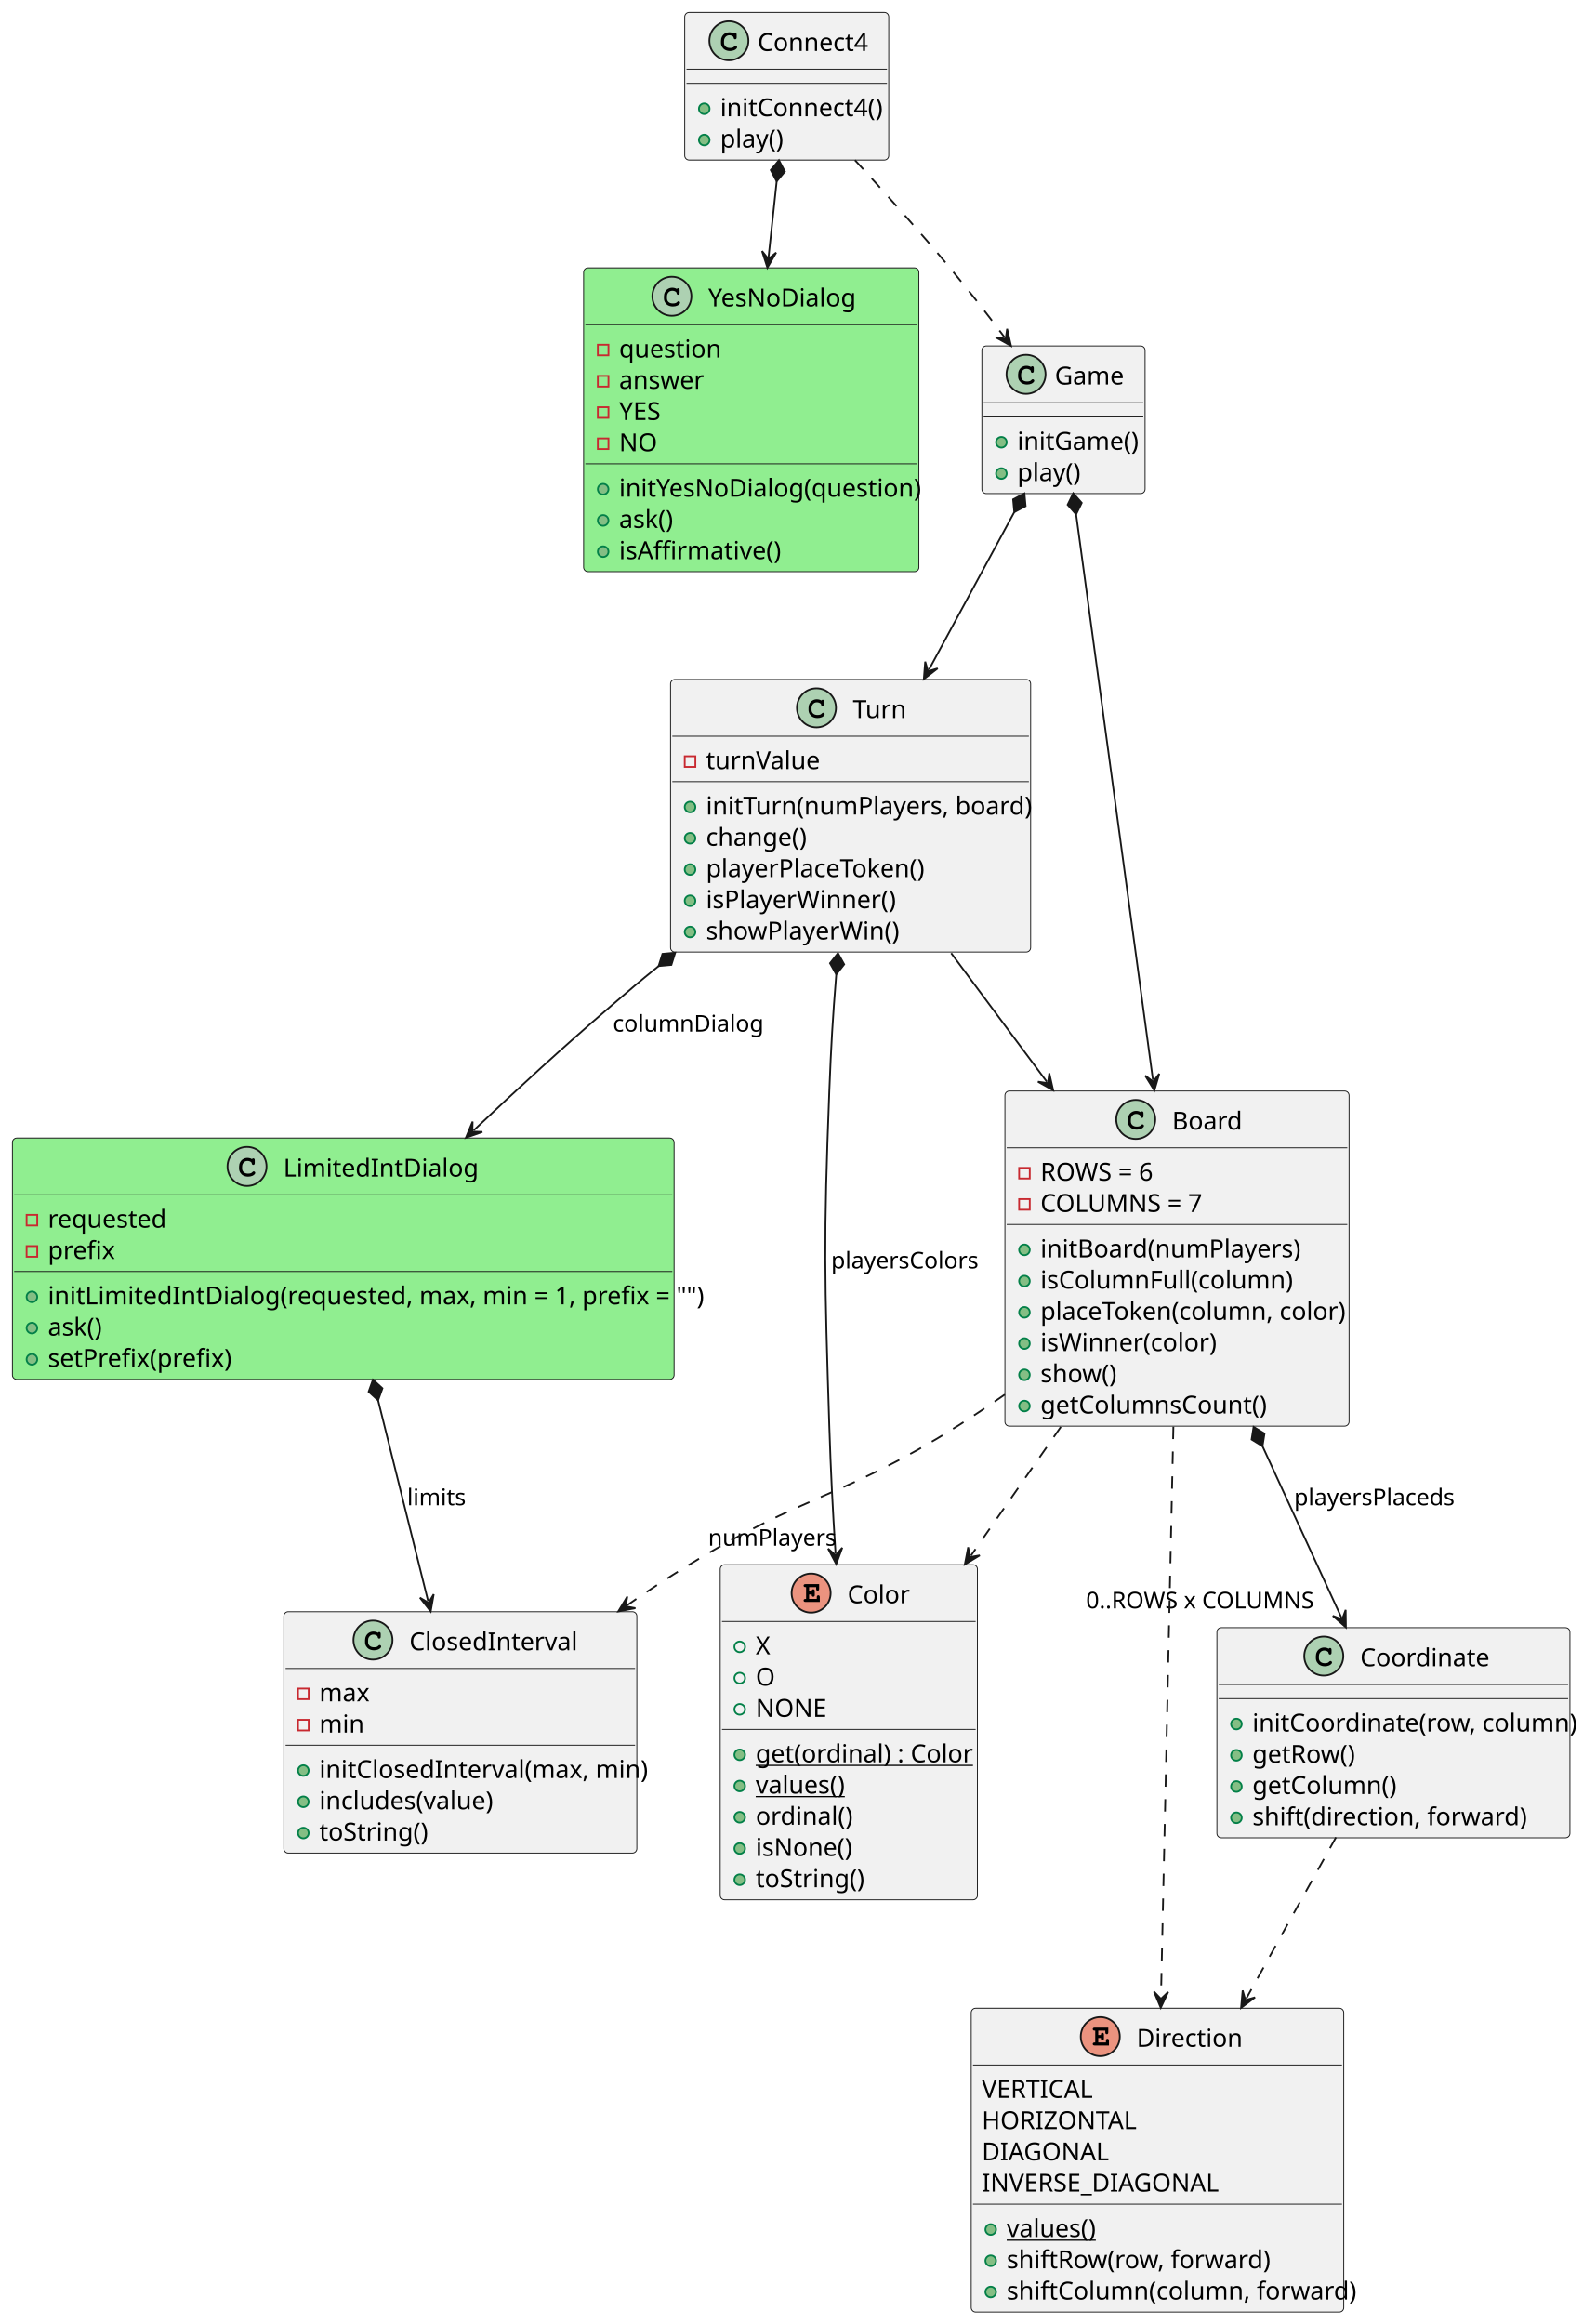
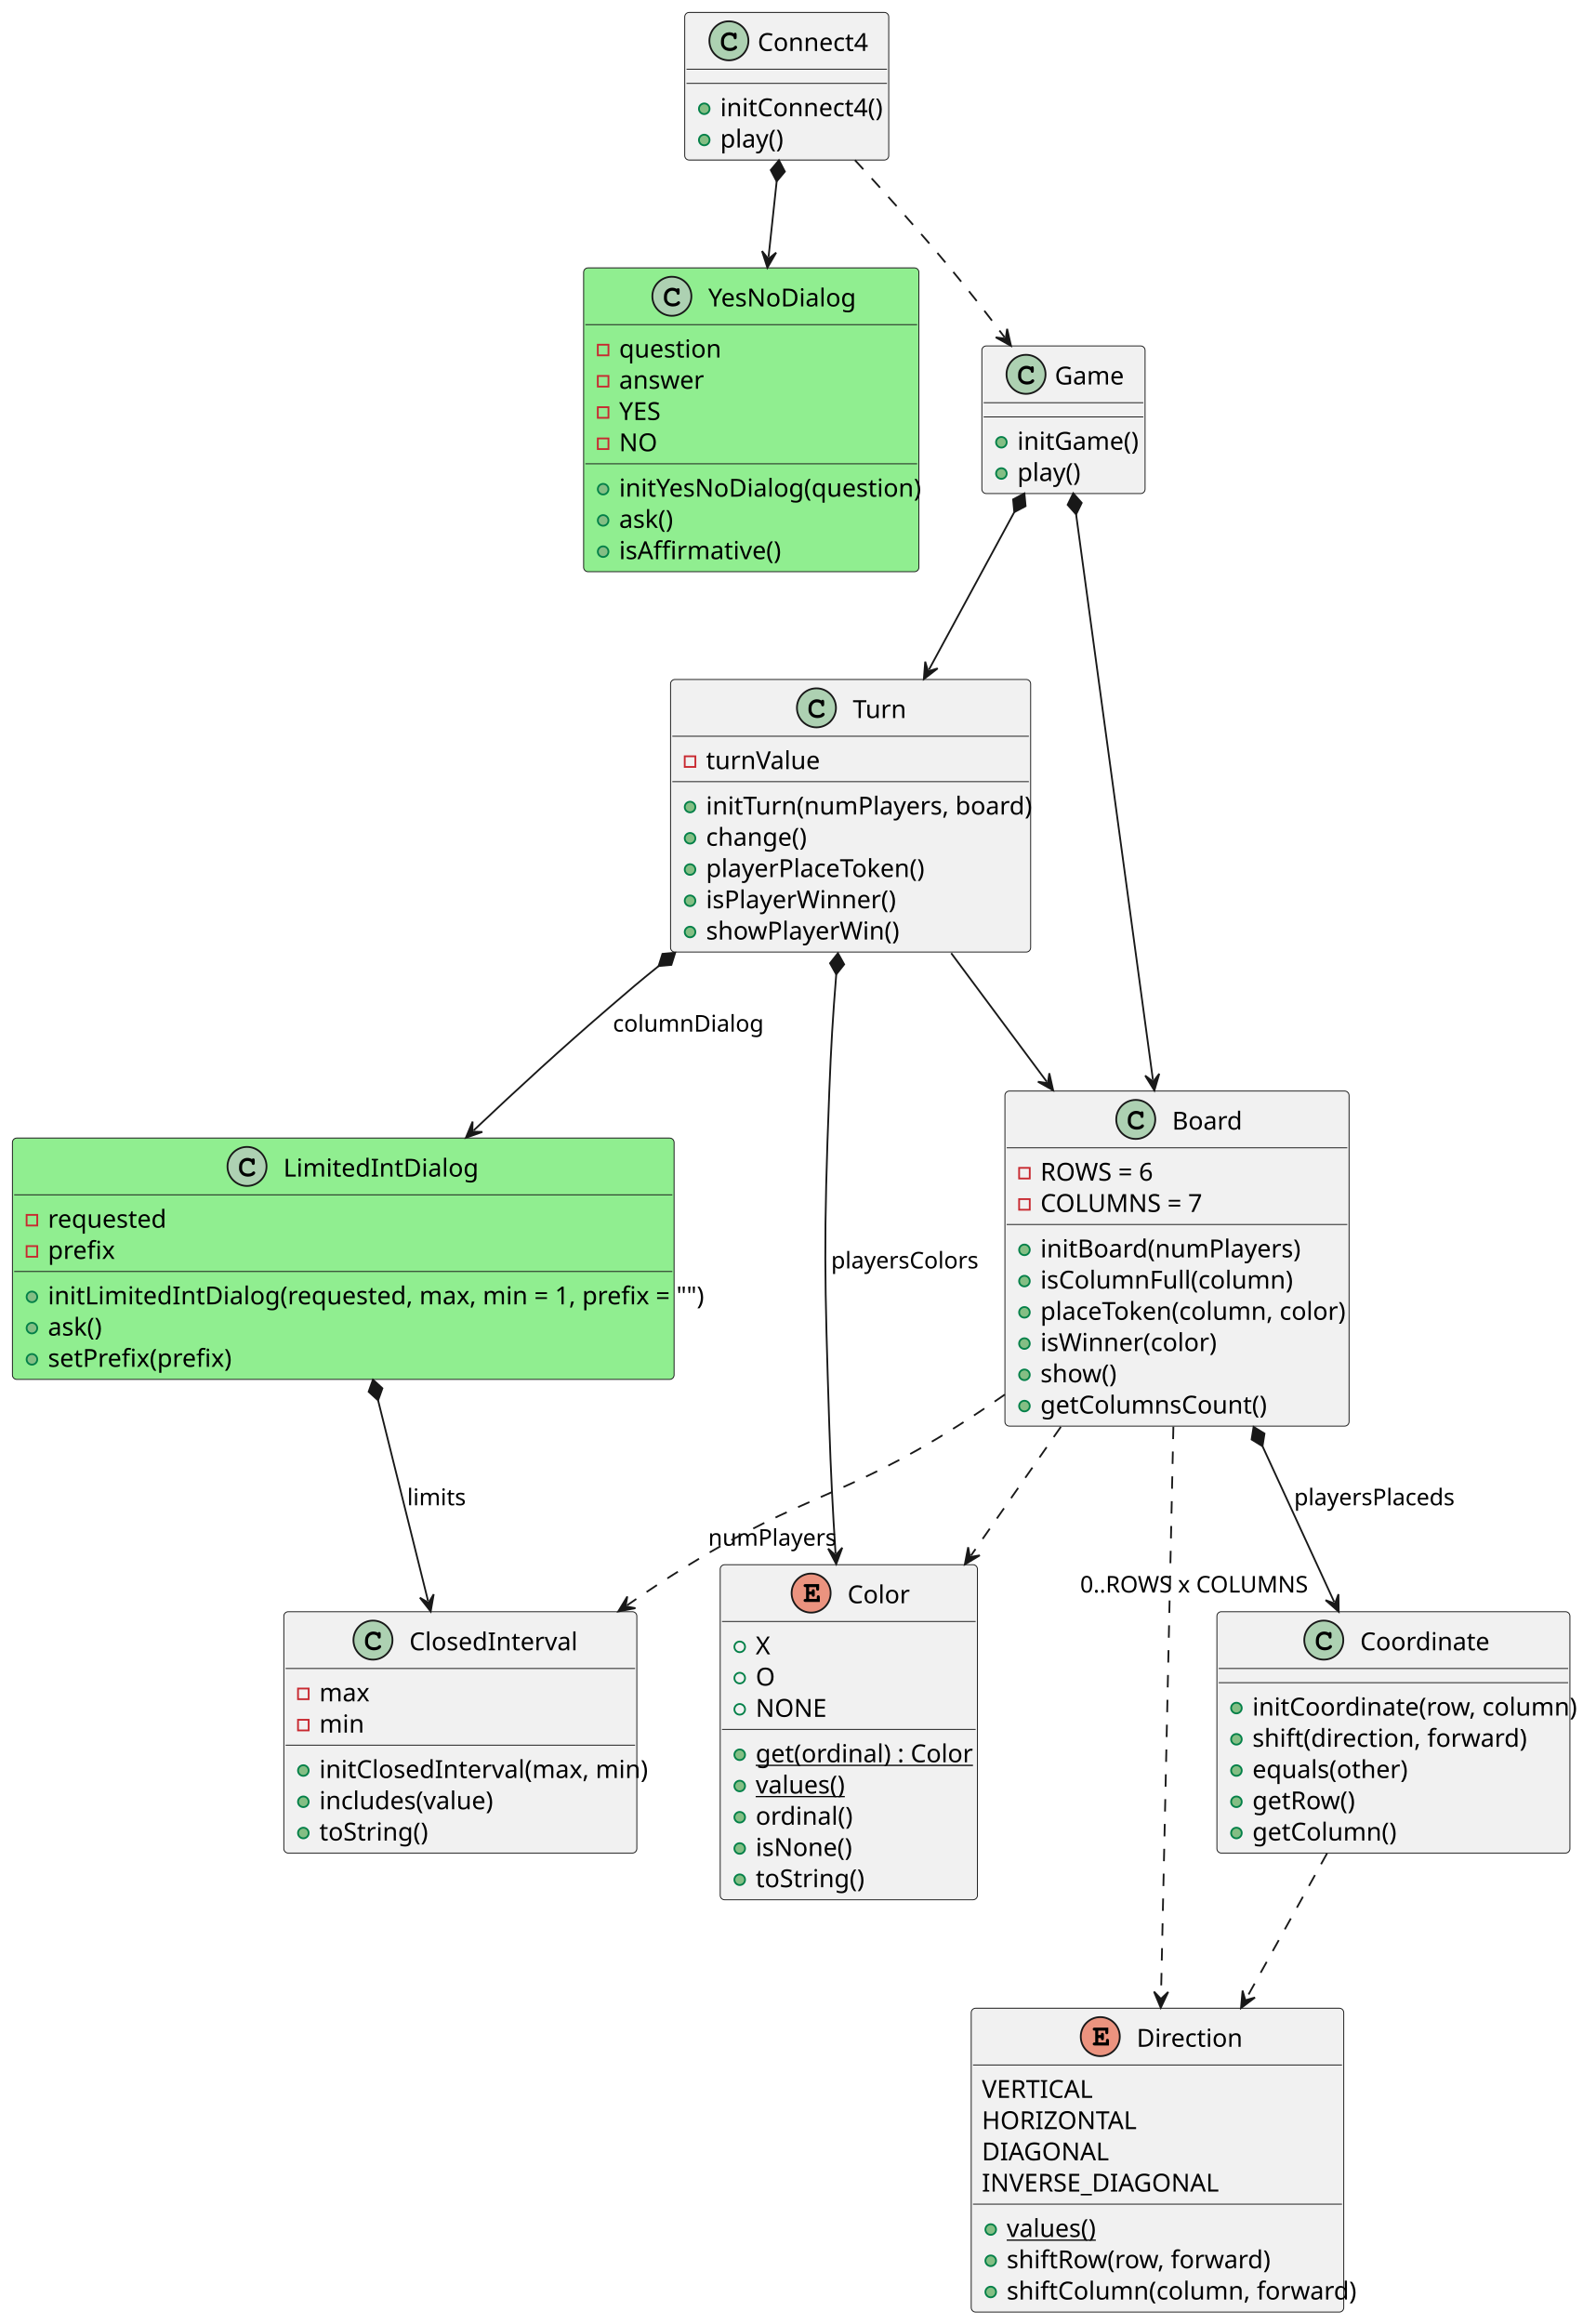
<svg xmlns="http://www.w3.org/2000/svg" contentStyleType="text/css" height="1310px" preserveAspectRatio="none" style="width:892px;height:1310px;background:#FFFFFF;" version="1.1" viewBox="0 0 892 1310" width="892px" zoomAndPan="magnify">
  <defs />
  <g>
    <g id="elem_Connect4">
      <rect codeLine="2" fill="#F1F1F1" height="83.219" id="Connect4" rx="2.5" ry="2.5" style="stroke:#181818;stroke-width:0.5;" width="115" x="386" y="7" />
      <ellipse cx="410.9" cy="23" fill="#ADD1B2" rx="11" ry="11" style="stroke:#181818;stroke-width:1.0;" />
      <path d="M413.666,18.875 Q413.822,18.656 414.009,18.547 Q414.197,18.438 414.416,18.438 Q414.791,18.438 415.025,18.703 Q415.259,18.953 415.259,19.562 L415.259,21.016 Q415.259,21.625 415.025,21.891 Q414.791,22.156 414.416,22.156 Q414.072,22.156 413.869,21.953 Q413.666,21.766 413.556,21.25 Q413.509,20.891 413.322,20.703 Q412.994,20.328 412.384,20.109 Q411.775,19.891 411.15,19.891 Q410.384,19.891 409.744,20.219 Q409.119,20.547 408.619,21.297 Q408.134,22.047 408.134,23.078 L408.134,24.172 Q408.134,25.406 409.025,26.234 Q409.916,27.047 411.509,27.047 Q412.447,27.047 413.103,26.797 Q413.494,26.641 413.916,26.203 Q414.181,25.938 414.322,25.859 Q414.478,25.781 414.681,25.781 Q415.009,25.781 415.259,26.047 Q415.525,26.297 415.525,26.641 Q415.525,26.984 415.181,27.391 Q414.681,27.969 413.884,28.297 Q412.806,28.75 411.509,28.75 Q409.994,28.75 408.791,28.125 Q407.806,27.625 407.119,26.562 Q406.431,25.484 406.431,24.203 L406.431,23.047 Q406.431,21.719 407.041,20.578 Q407.666,19.422 408.759,18.812 Q409.853,18.188 411.087,18.188 Q411.822,18.188 412.462,18.359 Q413.119,18.516 413.666,18.875 Z " fill="#000000" />
      <text fill="#000000" font-family="sans-serif" font-size="14" lengthAdjust="spacing" textLength="61" x="427.1" y="28.729">Connect4</text>
      <line style="stroke:#181818;stroke-width:0.5;" x1="387" x2="500" y1="39" y2="39" />
      <line style="stroke:#181818;stroke-width:0.5;" x1="387" x2="500" y1="47" y2="47" />
      <ellipse cx="397" cy="61.305" fill="#84BE84" rx="3" ry="3" style="stroke:#038048;stroke-width:1.0;" />
      <text fill="#000000" font-family="sans-serif" font-size="14" lengthAdjust="spacing" textLength="89" x="406" y="65.533">initConnect4()</text>
      <ellipse cx="397" cy="78.914" fill="#84BE84" rx="3" ry="3" style="stroke:#038048;stroke-width:1.0;" />
      <text fill="#000000" font-family="sans-serif" font-size="14" lengthAdjust="spacing" textLength="36" x="406" y="83.143">play()</text>
    </g>
    <g id="elem_YesNoDialog">
-       <rect codeLine="78" fill="#90EE90" height="171.266" id="YesNoDialog" rx="2.5" ry="2.5" style="stroke:#181818;stroke-width:0.5;" width="189" x="329" y="151" />
+       <rect codeLine="79" fill="#90EE90" height="171.266" id="YesNoDialog" rx="2.5" ry="2.5" style="stroke:#181818;stroke-width:0.5;" width="189" x="329" y="151" />
      <ellipse cx="378.75" cy="167" fill="#ADD1B2" rx="11" ry="11" style="stroke:#181818;stroke-width:1.0;" />
      <path d="M381.516,162.875 Q381.672,162.656 381.859,162.547 Q382.047,162.438 382.266,162.438 Q382.641,162.438 382.875,162.703 Q383.109,162.953 383.109,163.562 L383.109,165.016 Q383.109,165.625 382.875,165.891 Q382.641,166.156 382.266,166.156 Q381.922,166.156 381.719,165.953 Q381.516,165.766 381.406,165.25 Q381.359,164.891 381.172,164.703 Q380.844,164.328 380.234,164.109 Q379.625,163.891 379,163.891 Q378.234,163.891 377.594,164.219 Q376.969,164.547 376.469,165.297 Q375.984,166.047 375.984,167.078 L375.984,168.172 Q375.984,169.406 376.875,170.234 Q377.766,171.047 379.359,171.047 Q380.297,171.047 380.953,170.797 Q381.344,170.641 381.766,170.203 Q382.031,169.938 382.172,169.859 Q382.328,169.781 382.531,169.781 Q382.859,169.781 383.109,170.047 Q383.375,170.297 383.375,170.641 Q383.375,170.984 383.031,171.391 Q382.531,171.969 381.734,172.297 Q380.656,172.75 379.359,172.75 Q377.844,172.75 376.641,172.125 Q375.656,171.625 374.969,170.562 Q374.281,169.484 374.281,168.203 L374.281,167.047 Q374.281,165.719 374.891,164.578 Q375.516,163.422 376.609,162.812 Q377.703,162.188 378.938,162.188 Q379.672,162.188 380.312,162.359 Q380.969,162.516 381.516,162.875 Z " fill="#000000" />
      <text fill="#000000" font-family="sans-serif" font-size="14" lengthAdjust="spacing" textLength="81" x="399.25" y="172.728">YesNoDialog</text>
      <line style="stroke:#181818;stroke-width:0.5;" x1="330" x2="517" y1="183" y2="183" />
      <rect fill="none" height="6" style="stroke:#C82930;stroke-width:1.0;" width="6" x="337" y="194.305" />
      <text fill="#000000" font-family="sans-serif" font-size="14" lengthAdjust="spacing" textLength="54" x="349" y="201.533">question</text>
      <rect fill="none" height="6" style="stroke:#C82930;stroke-width:1.0;" width="6" x="337" y="211.914" />
      <text fill="#000000" font-family="sans-serif" font-size="14" lengthAdjust="spacing" textLength="45" x="349" y="219.143">answer</text>
      <rect fill="none" height="6" style="stroke:#C82930;stroke-width:1.0;" width="6" x="337" y="229.523" />
      <text fill="#000000" font-family="sans-serif" font-size="14" lengthAdjust="spacing" textLength="27" x="349" y="236.752">YES</text>
      <rect fill="none" height="6" style="stroke:#C82930;stroke-width:1.0;" width="6" x="337" y="247.133" />
      <text fill="#000000" font-family="sans-serif" font-size="14" lengthAdjust="spacing" textLength="20" x="349" y="254.361">NO</text>
      <line style="stroke:#181818;stroke-width:0.5;" x1="330" x2="517" y1="261.438" y2="261.438" />
      <ellipse cx="340" cy="275.742" fill="#84BE84" rx="3" ry="3" style="stroke:#038048;stroke-width:1.0;" />
      <text fill="#000000" font-family="sans-serif" font-size="14" lengthAdjust="spacing" textLength="163" x="349" y="279.971">initYesNoDialog(question)</text>
      <ellipse cx="340" cy="293.352" fill="#84BE84" rx="3" ry="3" style="stroke:#038048;stroke-width:1.0;" />
      <text fill="#000000" font-family="sans-serif" font-size="14" lengthAdjust="spacing" textLength="32" x="349" y="297.58">ask()</text>
      <ellipse cx="340" cy="310.961" fill="#84BE84" rx="3" ry="3" style="stroke:#038048;stroke-width:1.0;" />
      <text fill="#000000" font-family="sans-serif" font-size="14" lengthAdjust="spacing" textLength="86" x="349" y="315.19">isAffirmative()</text>
    </g>
    <g id="elem_Game">
      <rect codeLine="10" fill="#F1F1F1" height="83.219" id="Game" rx="2.5" ry="2.5" style="stroke:#181818;stroke-width:0.5;" width="92" x="553.5" y="195" />
      <ellipse cx="578.4" cy="211" fill="#ADD1B2" rx="11" ry="11" style="stroke:#181818;stroke-width:1.0;" />
      <path d="M581.166,206.875 Q581.322,206.656 581.509,206.547 Q581.697,206.438 581.916,206.438 Q582.291,206.438 582.525,206.703 Q582.759,206.953 582.759,207.562 L582.759,209.016 Q582.759,209.625 582.525,209.891 Q582.291,210.156 581.916,210.156 Q581.572,210.156 581.369,209.953 Q581.166,209.766 581.056,209.25 Q581.009,208.891 580.822,208.703 Q580.494,208.328 579.884,208.109 Q579.275,207.891 578.65,207.891 Q577.884,207.891 577.244,208.219 Q576.619,208.547 576.119,209.297 Q575.634,210.047 575.634,211.078 L575.634,212.172 Q575.634,213.406 576.525,214.234 Q577.416,215.047 579.009,215.047 Q579.947,215.047 580.603,214.797 Q580.994,214.641 581.416,214.203 Q581.681,213.938 581.822,213.859 Q581.978,213.781 582.181,213.781 Q582.509,213.781 582.759,214.047 Q583.025,214.297 583.025,214.641 Q583.025,214.984 582.681,215.391 Q582.181,215.969 581.384,216.297 Q580.306,216.75 579.009,216.75 Q577.494,216.75 576.291,216.125 Q575.306,215.625 574.619,214.562 Q573.931,213.484 573.931,212.203 L573.931,211.047 Q573.931,209.719 574.541,208.578 Q575.166,207.422 576.259,206.812 Q577.353,206.188 578.587,206.188 Q579.322,206.188 579.962,206.359 Q580.619,206.516 581.166,206.875 Z " fill="#000000" />
      <text fill="#000000" font-family="sans-serif" font-size="14" lengthAdjust="spacing" textLength="38" x="594.6" y="216.728">Game</text>
      <line style="stroke:#181818;stroke-width:0.5;" x1="554.5" x2="644.5" y1="227" y2="227" />
      <line style="stroke:#181818;stroke-width:0.5;" x1="554.5" x2="644.5" y1="235" y2="235" />
      <ellipse cx="564.5" cy="249.305" fill="#84BE84" rx="3" ry="3" style="stroke:#038048;stroke-width:1.0;" />
      <text fill="#000000" font-family="sans-serif" font-size="14" lengthAdjust="spacing" textLength="66" x="573.5" y="253.533">initGame()</text>
      <ellipse cx="564.5" cy="266.914" fill="#84BE84" rx="3" ry="3" style="stroke:#038048;stroke-width:1.0;" />
      <text fill="#000000" font-family="sans-serif" font-size="14" lengthAdjust="spacing" textLength="36" x="573.5" y="271.143">play()</text>
    </g>
    <g id="elem_Turn">
      <rect codeLine="18" fill="#F1F1F1" height="153.656" id="Turn" rx="2.5" ry="2.5" style="stroke:#181818;stroke-width:0.5;" width="203" x="378" y="383" />
      <ellipse cx="460.25" cy="399" fill="#ADD1B2" rx="11" ry="11" style="stroke:#181818;stroke-width:1.0;" />
      <path d="M463.016,394.875 Q463.172,394.656 463.359,394.547 Q463.547,394.438 463.766,394.438 Q464.141,394.438 464.375,394.703 Q464.609,394.953 464.609,395.562 L464.609,397.016 Q464.609,397.625 464.375,397.891 Q464.141,398.156 463.766,398.156 Q463.422,398.156 463.219,397.953 Q463.016,397.766 462.906,397.25 Q462.859,396.891 462.672,396.703 Q462.344,396.328 461.734,396.109 Q461.125,395.891 460.5,395.891 Q459.734,395.891 459.094,396.219 Q458.469,396.547 457.969,397.297 Q457.484,398.047 457.484,399.078 L457.484,400.172 Q457.484,401.406 458.375,402.234 Q459.266,403.047 460.859,403.047 Q461.797,403.047 462.453,402.797 Q462.844,402.641 463.266,402.203 Q463.531,401.938 463.672,401.859 Q463.828,401.781 464.031,401.781 Q464.359,401.781 464.609,402.047 Q464.875,402.297 464.875,402.641 Q464.875,402.984 464.531,403.391 Q464.031,403.969 463.234,404.297 Q462.156,404.75 460.859,404.75 Q459.344,404.75 458.141,404.125 Q457.156,403.625 456.469,402.562 Q455.781,401.484 455.781,400.203 L455.781,399.047 Q455.781,397.719 456.391,396.578 Q457.016,395.422 458.109,394.812 Q459.203,394.188 460.438,394.188 Q461.172,394.188 461.812,394.359 Q462.469,394.516 463.016,394.875 Z " fill="#000000" />
      <text fill="#000000" font-family="sans-serif" font-size="14" lengthAdjust="spacing" textLength="30" x="480.75" y="404.728">Turn</text>
      <line style="stroke:#181818;stroke-width:0.5;" x1="379" x2="580" y1="415" y2="415" />
      <rect fill="none" height="6" style="stroke:#C82930;stroke-width:1.0;" width="6" x="386" y="426.305" />
      <text fill="#000000" font-family="sans-serif" font-size="14" lengthAdjust="spacing" textLength="61" x="398" y="433.533">turnValue</text>
      <line style="stroke:#181818;stroke-width:0.5;" x1="379" x2="580" y1="440.609" y2="440.609" />
      <ellipse cx="389" cy="454.914" fill="#84BE84" rx="3" ry="3" style="stroke:#038048;stroke-width:1.0;" />
      <text fill="#000000" font-family="sans-serif" font-size="14" lengthAdjust="spacing" textLength="177" x="398" y="459.143">initTurn(numPlayers, board)</text>
      <ellipse cx="389" cy="472.523" fill="#84BE84" rx="3" ry="3" style="stroke:#038048;stroke-width:1.0;" />
      <text fill="#000000" font-family="sans-serif" font-size="14" lengthAdjust="spacing" textLength="57" x="398" y="476.752">change()</text>
      <ellipse cx="389" cy="490.133" fill="#84BE84" rx="3" ry="3" style="stroke:#038048;stroke-width:1.0;" />
      <text fill="#000000" font-family="sans-serif" font-size="14" lengthAdjust="spacing" textLength="124" x="398" y="494.361">playerPlaceToken()</text>
      <ellipse cx="389" cy="507.742" fill="#84BE84" rx="3" ry="3" style="stroke:#038048;stroke-width:1.0;" />
      <text fill="#000000" font-family="sans-serif" font-size="14" lengthAdjust="spacing" textLength="105" x="398" y="511.971">isPlayerWinner()</text>
      <ellipse cx="389" cy="525.352" fill="#84BE84" rx="3" ry="3" style="stroke:#038048;stroke-width:1.0;" />
      <text fill="#000000" font-family="sans-serif" font-size="14" lengthAdjust="spacing" textLength="106" x="398" y="529.58">showPlayerWin()</text>
    </g>
    <g id="elem_Board">
      <rect codeLine="31" fill="#F1F1F1" height="188.875" id="Board" rx="2.5" ry="2.5" style="stroke:#181818;stroke-width:0.5;" width="194" x="566.5" y="615" />
      <ellipse cx="640.25" cy="631" fill="#ADD1B2" rx="11" ry="11" style="stroke:#181818;stroke-width:1.0;" />
      <path d="M643.016,626.875 Q643.172,626.656 643.359,626.547 Q643.547,626.438 643.766,626.438 Q644.141,626.438 644.375,626.703 Q644.609,626.953 644.609,627.562 L644.609,629.016 Q644.609,629.625 644.375,629.891 Q644.141,630.156 643.766,630.156 Q643.422,630.156 643.219,629.953 Q643.016,629.766 642.906,629.25 Q642.859,628.891 642.672,628.703 Q642.344,628.328 641.734,628.109 Q641.125,627.891 640.5,627.891 Q639.734,627.891 639.094,628.219 Q638.469,628.547 637.969,629.297 Q637.484,630.047 637.484,631.078 L637.484,632.172 Q637.484,633.406 638.375,634.234 Q639.266,635.047 640.859,635.047 Q641.797,635.047 642.453,634.797 Q642.844,634.641 643.266,634.203 Q643.531,633.938 643.672,633.859 Q643.828,633.781 644.031,633.781 Q644.359,633.781 644.609,634.047 Q644.875,634.297 644.875,634.641 Q644.875,634.984 644.531,635.391 Q644.031,635.969 643.234,636.297 Q642.156,636.75 640.859,636.75 Q639.344,636.75 638.141,636.125 Q637.156,635.625 636.469,634.562 Q635.781,633.484 635.781,632.203 L635.781,631.047 Q635.781,629.719 636.391,628.578 Q637.016,627.422 638.109,626.812 Q639.203,626.188 640.438,626.188 Q641.172,626.188 641.812,626.359 Q642.469,626.516 643.016,626.875 Z " fill="#000000" />
      <text fill="#000000" font-family="sans-serif" font-size="14" lengthAdjust="spacing" textLength="38" x="660.75" y="636.729">Board</text>
      <line style="stroke:#181818;stroke-width:0.5;" x1="567.5" x2="759.5" y1="647" y2="647" />
      <rect fill="none" height="6" style="stroke:#C82930;stroke-width:1.0;" width="6" x="574.5" y="658.305" />
      <text fill="#000000" font-family="sans-serif" font-size="14" lengthAdjust="spacing" textLength="67" x="586.5" y="665.533">ROWS = 6</text>
      <rect fill="none" height="6" style="stroke:#C82930;stroke-width:1.0;" width="6" x="574.5" y="675.914" />
      <text fill="#000000" font-family="sans-serif" font-size="14" lengthAdjust="spacing" textLength="91" x="586.5" y="683.143">COLUMNS = 7</text>
      <line style="stroke:#181818;stroke-width:0.5;" x1="567.5" x2="759.5" y1="690.219" y2="690.219" />
      <ellipse cx="577.5" cy="704.523" fill="#84BE84" rx="3" ry="3" style="stroke:#038048;stroke-width:1.0;" />
      <text fill="#000000" font-family="sans-serif" font-size="14" lengthAdjust="spacing" textLength="140" x="586.5" y="708.752">initBoard(numPlayers)</text>
      <ellipse cx="577.5" cy="722.133" fill="#84BE84" rx="3" ry="3" style="stroke:#038048;stroke-width:1.0;" />
      <text fill="#000000" font-family="sans-serif" font-size="14" lengthAdjust="spacing" textLength="136" x="586.5" y="726.361">isColumnFull(column)</text>
      <ellipse cx="577.5" cy="739.742" fill="#84BE84" rx="3" ry="3" style="stroke:#038048;stroke-width:1.0;" />
      <text fill="#000000" font-family="sans-serif" font-size="14" lengthAdjust="spacing" textLength="168" x="586.5" y="743.971">placeToken(column, color)</text>
      <ellipse cx="577.5" cy="757.352" fill="#84BE84" rx="3" ry="3" style="stroke:#038048;stroke-width:1.0;" />
      <text fill="#000000" font-family="sans-serif" font-size="14" lengthAdjust="spacing" textLength="96" x="586.5" y="761.58">isWinner(color)</text>
      <ellipse cx="577.5" cy="774.961" fill="#84BE84" rx="3" ry="3" style="stroke:#038048;stroke-width:1.0;" />
      <text fill="#000000" font-family="sans-serif" font-size="14" lengthAdjust="spacing" textLength="42" x="586.5" y="779.189">show()</text>
      <ellipse cx="577.5" cy="792.57" fill="#84BE84" rx="3" ry="3" style="stroke:#038048;stroke-width:1.0;" />
      <text fill="#000000" font-family="sans-serif" font-size="14" lengthAdjust="spacing" textLength="123" x="586.5" y="796.799">getColumnsCount()</text>
    </g>
    <g id="elem_Color">
-       <rect codeLine="66" fill="#F1F1F1" height="188.875" id="Color" rx="2.5" ry="2.5" style="stroke:#181818;stroke-width:0.5;" width="145" x="406" y="882" />
+       <rect codeLine="67" fill="#F1F1F1" height="188.875" id="Color" rx="2.5" ry="2.5" style="stroke:#181818;stroke-width:0.5;" width="145" x="406" y="882" />
      <ellipse cx="457.25" cy="898" fill="#EB937F" rx="11" ry="11" style="stroke:#181818;stroke-width:1.0;" />
      <path d="M456.109,898.797 L456.109,901.297 L460.438,901.297 L460.438,900.375 Q460.438,899.766 460.672,899.5 Q460.922,899.234 461.297,899.234 Q461.672,899.234 461.906,899.5 Q462.141,899.766 462.141,900.375 L462.141,903 L454.141,903 Q453.516,903 453.25,902.766 Q453,902.531 453,902.141 Q453,901.766 453.266,901.531 Q453.531,901.297 454.141,901.297 L454.406,901.297 L454.406,894.641 L454.141,894.641 Q453.516,894.641 453.25,894.406 Q453,894.172 453,893.781 Q453,893.406 453.25,893.172 Q453.516,892.938 454.141,892.938 L461.766,892.938 L461.766,895.531 Q461.766,896.141 461.531,896.406 Q461.312,896.656 460.922,896.656 Q460.547,896.656 460.312,896.406 Q460.078,896.141 460.078,895.531 L460.078,894.641 L456.109,894.641 L456.109,897.094 L457.594,897.094 Q457.594,896.438 457.719,896.25 Q457.984,895.844 458.453,895.844 Q458.828,895.844 459.062,896.109 Q459.297,896.359 459.297,896.969 L459.297,898.938 Q459.297,899.484 459.172,899.672 Q458.906,900.062 458.453,900.062 Q457.984,900.062 457.719,899.656 Q457.594,899.469 457.594,898.797 L456.109,898.797 Z " fill="#000000" />
      <text fill="#000000" font-family="sans-serif" font-size="14" lengthAdjust="spacing" textLength="34" x="477.75" y="903.729">Color</text>
      <line style="stroke:#181818;stroke-width:0.5;" x1="407" x2="550" y1="914" y2="914" />
      <ellipse cx="417" cy="928.305" fill="none" rx="3" ry="3" style="stroke:#038048;stroke-width:1.0;" />
      <text fill="#000000" font-family="sans-serif" font-size="14" lengthAdjust="spacing" textLength="8" x="426" y="932.533">X</text>
      <ellipse cx="417" cy="945.914" fill="none" rx="3" ry="3" style="stroke:#038048;stroke-width:1.0;" />
      <text fill="#000000" font-family="sans-serif" font-size="14" lengthAdjust="spacing" textLength="11" x="426" y="950.143">O</text>
      <ellipse cx="417" cy="963.523" fill="none" rx="3" ry="3" style="stroke:#038048;stroke-width:1.0;" />
      <text fill="#000000" font-family="sans-serif" font-size="14" lengthAdjust="spacing" textLength="38" x="426" y="967.752">NONE</text>
      <line style="stroke:#181818;stroke-width:0.5;" x1="407" x2="550" y1="974.828" y2="974.828" />
      <ellipse cx="417" cy="989.133" fill="#84BE84" rx="3" ry="3" style="stroke:#038048;stroke-width:1.0;" />
      <text fill="#000000" font-family="sans-serif" font-size="14" lengthAdjust="spacing" text-decoration="underline" textLength="119" x="426" y="993.361">get(ordinal) : Color</text>
      <ellipse cx="417" cy="1006.742" fill="#84BE84" rx="3" ry="3" style="stroke:#038048;stroke-width:1.0;" />
      <text fill="#000000" font-family="sans-serif" font-size="14" lengthAdjust="spacing" text-decoration="underline" textLength="51" x="426" y="1010.971">values()</text>
      <ellipse cx="417" cy="1024.352" fill="#84BE84" rx="3" ry="3" style="stroke:#038048;stroke-width:1.0;" />
      <text fill="#000000" font-family="sans-serif" font-size="14" lengthAdjust="spacing" textLength="53" x="426" y="1028.58">ordinal()</text>
      <ellipse cx="417" cy="1041.961" fill="#84BE84" rx="3" ry="3" style="stroke:#038048;stroke-width:1.0;" />
      <text fill="#000000" font-family="sans-serif" font-size="14" lengthAdjust="spacing" textLength="53" x="426" y="1046.189">isNone()</text>
      <ellipse cx="417" cy="1059.57" fill="#84BE84" rx="3" ry="3" style="stroke:#038048;stroke-width:1.0;" />
      <text fill="#000000" font-family="sans-serif" font-size="14" lengthAdjust="spacing" textLength="59" x="426" y="1063.799">toString()</text>
    </g>
    <g id="elem_LimitedIntDialog">
-       <rect codeLine="89" fill="#90EE90" height="136.047" id="LimitedIntDialog" rx="2.5" ry="2.5" style="stroke:#181818;stroke-width:0.5;" width="373" x="7" y="641.5" />
+       <rect codeLine="90" fill="#90EE90" height="136.047" id="LimitedIntDialog" rx="2.5" ry="2.5" style="stroke:#181818;stroke-width:0.5;" width="373" x="7" y="641.5" />
      <ellipse cx="139.25" cy="657.5" fill="#ADD1B2" rx="11" ry="11" style="stroke:#181818;stroke-width:1.0;" />
      <path d="M142.016,653.375 Q142.172,653.156 142.359,653.047 Q142.547,652.938 142.766,652.938 Q143.141,652.938 143.375,653.203 Q143.609,653.453 143.609,654.062 L143.609,655.516 Q143.609,656.125 143.375,656.391 Q143.141,656.656 142.766,656.656 Q142.422,656.656 142.219,656.453 Q142.016,656.266 141.906,655.75 Q141.859,655.391 141.672,655.203 Q141.344,654.828 140.734,654.609 Q140.125,654.391 139.5,654.391 Q138.734,654.391 138.094,654.719 Q137.469,655.047 136.969,655.797 Q136.484,656.547 136.484,657.578 L136.484,658.672 Q136.484,659.906 137.375,660.734 Q138.266,661.547 139.859,661.547 Q140.797,661.547 141.453,661.297 Q141.844,661.141 142.266,660.703 Q142.531,660.438 142.672,660.359 Q142.828,660.281 143.031,660.281 Q143.359,660.281 143.609,660.547 Q143.875,660.797 143.875,661.141 Q143.875,661.484 143.531,661.891 Q143.031,662.469 142.234,662.797 Q141.156,663.25 139.859,663.25 Q138.344,663.25 137.141,662.625 Q136.156,662.125 135.469,661.062 Q134.781,659.984 134.781,658.703 L134.781,657.547 Q134.781,656.219 135.391,655.078 Q136.016,653.922 137.109,653.312 Q138.203,652.688 139.438,652.688 Q140.172,652.688 140.812,652.859 Q141.469,653.016 142.016,653.375 Z " fill="#000000" />
      <text fill="#000000" font-family="sans-serif" font-size="14" lengthAdjust="spacing" textLength="100" x="159.75" y="663.229">LimitedIntDialog</text>
      <line style="stroke:#181818;stroke-width:0.5;" x1="8" x2="379" y1="673.5" y2="673.5" />
      <rect fill="none" height="6" style="stroke:#C82930;stroke-width:1.0;" width="6" x="15" y="684.805" />
      <text fill="#000000" font-family="sans-serif" font-size="14" lengthAdjust="spacing" textLength="64" x="27" y="692.033">requested</text>
      <rect fill="none" height="6" style="stroke:#C82930;stroke-width:1.0;" width="6" x="15" y="702.414" />
      <text fill="#000000" font-family="sans-serif" font-size="14" lengthAdjust="spacing" textLength="34" x="27" y="709.643">prefix</text>
      <line style="stroke:#181818;stroke-width:0.5;" x1="8" x2="379" y1="716.719" y2="716.719" />
      <ellipse cx="18" cy="731.023" fill="#84BE84" rx="3" ry="3" style="stroke:#038048;stroke-width:1.0;" />
      <text fill="#000000" font-family="sans-serif" font-size="14" lengthAdjust="spacing" textLength="347" x="27" y="735.252">initLimitedIntDialog(requested, max, min = 1, prefix = "")</text>
      <ellipse cx="18" cy="748.633" fill="#84BE84" rx="3" ry="3" style="stroke:#038048;stroke-width:1.0;" />
      <text fill="#000000" font-family="sans-serif" font-size="14" lengthAdjust="spacing" textLength="32" x="27" y="752.861">ask()</text>
      <ellipse cx="18" cy="766.242" fill="#84BE84" rx="3" ry="3" style="stroke:#038048;stroke-width:1.0;" />
      <text fill="#000000" font-family="sans-serif" font-size="14" lengthAdjust="spacing" textLength="98" x="27" y="770.471">setPrefix(prefix)</text>
    </g>
    <g id="elem_Coordinate">
-       <rect codeLine="47" fill="#F1F1F1" height="118.438" id="Coordinate" rx="2.5" ry="2.5" style="stroke:#181818;stroke-width:0.5;" width="199" x="686" y="917.5" />
-       <ellipse cx="746.25" cy="933.5" fill="#ADD1B2" rx="11" ry="11" style="stroke:#181818;stroke-width:1.0;" />
-       <path d="M749.016,929.375 Q749.172,929.156 749.359,929.047 Q749.547,928.938 749.766,928.938 Q750.141,928.938 750.375,929.203 Q750.609,929.453 750.609,930.062 L750.609,931.516 Q750.609,932.125 750.375,932.391 Q750.141,932.656 749.766,932.656 Q749.422,932.656 749.219,932.453 Q749.016,932.266 748.906,931.75 Q748.859,931.391 748.672,931.203 Q748.344,930.828 747.734,930.609 Q747.125,930.391 746.5,930.391 Q745.734,930.391 745.094,930.719 Q744.469,931.047 743.969,931.797 Q743.484,932.547 743.484,933.578 L743.484,934.672 Q743.484,935.906 744.375,936.734 Q745.266,937.547 746.859,937.547 Q747.797,937.547 748.453,937.297 Q748.844,937.141 749.266,936.703 Q749.531,936.438 749.672,936.359 Q749.828,936.281 750.031,936.281 Q750.359,936.281 750.609,936.547 Q750.875,936.797 750.875,937.141 Q750.875,937.484 750.531,937.891 Q750.031,938.469 749.234,938.797 Q748.156,939.25 746.859,939.25 Q745.344,939.25 744.141,938.625 Q743.156,938.125 742.469,937.062 Q741.781,935.984 741.781,934.703 L741.781,933.547 Q741.781,932.219 742.391,931.078 Q743.016,929.922 744.109,929.312 Q745.203,928.688 746.438,928.688 Q747.172,928.688 747.812,928.859 Q748.469,929.016 749.016,929.375 Z " fill="#000000" />
-       <text fill="#000000" font-family="sans-serif" font-size="14" lengthAdjust="spacing" textLength="70" x="766.75" y="939.229">Coordinate</text>
-       <line style="stroke:#181818;stroke-width:0.5;" x1="687" x2="884" y1="949.5" y2="949.5" />
-       <line style="stroke:#181818;stroke-width:0.5;" x1="687" x2="884" y1="957.5" y2="957.5" />
-       <ellipse cx="697" cy="971.805" fill="#84BE84" rx="3" ry="3" style="stroke:#038048;stroke-width:1.0;" />
-       <text fill="#000000" font-family="sans-serif" font-size="14" lengthAdjust="spacing" textLength="173" x="706" y="976.033">initCoordinate(row, column)</text>
-       <ellipse cx="697" cy="989.414" fill="#84BE84" rx="3" ry="3" style="stroke:#038048;stroke-width:1.0;" />
-       <text fill="#000000" font-family="sans-serif" font-size="14" lengthAdjust="spacing" textLength="57" x="706" y="993.643">getRow()</text>
-       <ellipse cx="697" cy="1007.023" fill="#84BE84" rx="3" ry="3" style="stroke:#038048;stroke-width:1.0;" />
-       <text fill="#000000" font-family="sans-serif" font-size="14" lengthAdjust="spacing" textLength="78" x="706" y="1011.252">getColumn()</text>
-       <ellipse cx="697" cy="1024.633" fill="#84BE84" rx="3" ry="3" style="stroke:#038048;stroke-width:1.0;" />
-       <text fill="#000000" font-family="sans-serif" font-size="14" lengthAdjust="spacing" textLength="145" x="706" y="1028.861">shift(direction, forward)</text>
+       <rect codeLine="47" fill="#F1F1F1" height="136.047" id="Coordinate" rx="2.5" ry="2.5" style="stroke:#181818;stroke-width:0.5;" width="199" x="686" y="908.5" />
+       <ellipse cx="746.25" cy="924.5" fill="#ADD1B2" rx="11" ry="11" style="stroke:#181818;stroke-width:1.0;" />
+       <path d="M749.016,920.375 Q749.172,920.156 749.359,920.047 Q749.547,919.938 749.766,919.938 Q750.141,919.938 750.375,920.203 Q750.609,920.453 750.609,921.062 L750.609,922.516 Q750.609,923.125 750.375,923.391 Q750.141,923.656 749.766,923.656 Q749.422,923.656 749.219,923.453 Q749.016,923.266 748.906,922.75 Q748.859,922.391 748.672,922.203 Q748.344,921.828 747.734,921.609 Q747.125,921.391 746.5,921.391 Q745.734,921.391 745.094,921.719 Q744.469,922.047 743.969,922.797 Q743.484,923.547 743.484,924.578 L743.484,925.672 Q743.484,926.906 744.375,927.734 Q745.266,928.547 746.859,928.547 Q747.797,928.547 748.453,928.297 Q748.844,928.141 749.266,927.703 Q749.531,927.438 749.672,927.359 Q749.828,927.281 750.031,927.281 Q750.359,927.281 750.609,927.547 Q750.875,927.797 750.875,928.141 Q750.875,928.484 750.531,928.891 Q750.031,929.469 749.234,929.797 Q748.156,930.25 746.859,930.25 Q745.344,930.25 744.141,929.625 Q743.156,929.125 742.469,928.062 Q741.781,926.984 741.781,925.703 L741.781,924.547 Q741.781,923.219 742.391,922.078 Q743.016,920.922 744.109,920.312 Q745.203,919.688 746.438,919.688 Q747.172,919.688 747.812,919.859 Q748.469,920.016 749.016,920.375 Z " fill="#000000" />
+       <text fill="#000000" font-family="sans-serif" font-size="14" lengthAdjust="spacing" textLength="70" x="766.75" y="930.229">Coordinate</text>
+       <line style="stroke:#181818;stroke-width:0.5;" x1="687" x2="884" y1="940.5" y2="940.5" />
+       <line style="stroke:#181818;stroke-width:0.5;" x1="687" x2="884" y1="948.5" y2="948.5" />
+       <ellipse cx="697" cy="962.805" fill="#84BE84" rx="3" ry="3" style="stroke:#038048;stroke-width:1.0;" />
+       <text fill="#000000" font-family="sans-serif" font-size="14" lengthAdjust="spacing" textLength="173" x="706" y="967.033">initCoordinate(row, column)</text>
+       <ellipse cx="697" cy="980.414" fill="#84BE84" rx="3" ry="3" style="stroke:#038048;stroke-width:1.0;" />
+       <text fill="#000000" font-family="sans-serif" font-size="14" lengthAdjust="spacing" textLength="145" x="706" y="984.643">shift(direction, forward)</text>
+       <ellipse cx="697" cy="998.023" fill="#84BE84" rx="3" ry="3" style="stroke:#038048;stroke-width:1.0;" />
+       <text fill="#000000" font-family="sans-serif" font-size="14" lengthAdjust="spacing" textLength="85" x="706" y="1002.252">equals(other)</text>
+       <ellipse cx="697" cy="1015.633" fill="#84BE84" rx="3" ry="3" style="stroke:#038048;stroke-width:1.0;" />
+       <text fill="#000000" font-family="sans-serif" font-size="14" lengthAdjust="spacing" textLength="57" x="706" y="1019.861">getRow()</text>
+       <ellipse cx="697" cy="1033.242" fill="#84BE84" rx="3" ry="3" style="stroke:#038048;stroke-width:1.0;" />
+       <text fill="#000000" font-family="sans-serif" font-size="14" lengthAdjust="spacing" textLength="78" x="706" y="1037.471">getColumn()</text>
    </g>
    <g id="elem_ClosedInterval">
-       <rect codeLine="100" fill="#F1F1F1" height="136.047" id="ClosedInterval" rx="2.5" ry="2.5" style="stroke:#181818;stroke-width:0.5;" width="199" x="160" y="908.5" />
+       <rect codeLine="101" fill="#F1F1F1" height="136.047" id="ClosedInterval" rx="2.5" ry="2.5" style="stroke:#181818;stroke-width:0.5;" width="199" x="160" y="908.5" />
      <ellipse cx="210.25" cy="924.5" fill="#ADD1B2" rx="11" ry="11" style="stroke:#181818;stroke-width:1.0;" />
      <path d="M213.016,920.375 Q213.172,920.156 213.359,920.047 Q213.547,919.938 213.766,919.938 Q214.141,919.938 214.375,920.203 Q214.609,920.453 214.609,921.062 L214.609,922.516 Q214.609,923.125 214.375,923.391 Q214.141,923.656 213.766,923.656 Q213.422,923.656 213.219,923.453 Q213.016,923.266 212.906,922.75 Q212.859,922.391 212.672,922.203 Q212.344,921.828 211.734,921.609 Q211.125,921.391 210.5,921.391 Q209.734,921.391 209.094,921.719 Q208.469,922.047 207.969,922.797 Q207.484,923.547 207.484,924.578 L207.484,925.672 Q207.484,926.906 208.375,927.734 Q209.266,928.547 210.859,928.547 Q211.797,928.547 212.453,928.297 Q212.844,928.141 213.266,927.703 Q213.531,927.438 213.672,927.359 Q213.828,927.281 214.031,927.281 Q214.359,927.281 214.609,927.547 Q214.875,927.797 214.875,928.141 Q214.875,928.484 214.531,928.891 Q214.031,929.469 213.234,929.797 Q212.156,930.25 210.859,930.25 Q209.344,930.25 208.141,929.625 Q207.156,929.125 206.469,928.062 Q205.781,926.984 205.781,925.703 L205.781,924.547 Q205.781,923.219 206.391,922.078 Q207.016,920.922 208.109,920.312 Q209.203,919.688 210.438,919.688 Q211.172,919.688 211.812,919.859 Q212.469,920.016 213.016,920.375 Z " fill="#000000" />
      <text fill="#000000" font-family="sans-serif" font-size="14" lengthAdjust="spacing" textLength="90" x="230.75" y="930.229">ClosedInterval</text>
      <line style="stroke:#181818;stroke-width:0.5;" x1="161" x2="358" y1="940.5" y2="940.5" />
      <rect fill="none" height="6" style="stroke:#C82930;stroke-width:1.0;" width="6" x="168" y="951.805" />
      <text fill="#000000" font-family="sans-serif" font-size="14" lengthAdjust="spacing" textLength="25" x="180" y="959.033">max</text>
      <rect fill="none" height="6" style="stroke:#C82930;stroke-width:1.0;" width="6" x="168" y="969.414" />
      <text fill="#000000" font-family="sans-serif" font-size="14" lengthAdjust="spacing" textLength="22" x="180" y="976.643">min</text>
      <line style="stroke:#181818;stroke-width:0.5;" x1="161" x2="358" y1="983.719" y2="983.719" />
      <ellipse cx="171" cy="998.023" fill="#84BE84" rx="3" ry="3" style="stroke:#038048;stroke-width:1.0;" />
      <text fill="#000000" font-family="sans-serif" font-size="14" lengthAdjust="spacing" textLength="173" x="180" y="1002.252">initClosedInterval(max, min)</text>
      <ellipse cx="171" cy="1015.633" fill="#84BE84" rx="3" ry="3" style="stroke:#038048;stroke-width:1.0;" />
      <text fill="#000000" font-family="sans-serif" font-size="14" lengthAdjust="spacing" textLength="96" x="180" y="1019.861">includes(value)</text>
      <ellipse cx="171" cy="1033.242" fill="#84BE84" rx="3" ry="3" style="stroke:#038048;stroke-width:1.0;" />
      <text fill="#000000" font-family="sans-serif" font-size="14" lengthAdjust="spacing" textLength="59" x="180" y="1037.471">toString()</text>
    </g>
    <g id="elem_Direction">
-       <rect codeLine="55" fill="#F1F1F1" height="171.266" id="Direction" rx="2.5" ry="2.5" style="stroke:#181818;stroke-width:0.5;" width="210" x="547.5" y="1132" />
+       <rect codeLine="56" fill="#F1F1F1" height="171.266" id="Direction" rx="2.5" ry="2.5" style="stroke:#181818;stroke-width:0.5;" width="210" x="547.5" y="1132" />
      <ellipse cx="620.25" cy="1148" fill="#EB937F" rx="11" ry="11" style="stroke:#181818;stroke-width:1.0;" />
      <path d="M619.109,1148.797 L619.109,1151.297 L623.438,1151.297 L623.438,1150.375 Q623.438,1149.766 623.672,1149.5 Q623.922,1149.234 624.297,1149.234 Q624.672,1149.234 624.906,1149.5 Q625.141,1149.766 625.141,1150.375 L625.141,1153 L617.141,1153 Q616.516,1153 616.25,1152.766 Q616,1152.531 616,1152.141 Q616,1151.766 616.266,1151.531 Q616.531,1151.297 617.141,1151.297 L617.406,1151.297 L617.406,1144.641 L617.141,1144.641 Q616.516,1144.641 616.25,1144.406 Q616,1144.172 616,1143.781 Q616,1143.406 616.25,1143.172 Q616.516,1142.938 617.141,1142.938 L624.766,1142.938 L624.766,1145.531 Q624.766,1146.141 624.531,1146.406 Q624.312,1146.656 623.922,1146.656 Q623.547,1146.656 623.312,1146.406 Q623.078,1146.141 623.078,1145.531 L623.078,1144.641 L619.109,1144.641 L619.109,1147.094 L620.594,1147.094 Q620.594,1146.438 620.719,1146.25 Q620.984,1145.844 621.453,1145.844 Q621.828,1145.844 622.062,1146.109 Q622.297,1146.359 622.297,1146.969 L622.297,1148.938 Q622.297,1149.484 622.172,1149.672 Q621.906,1150.062 621.453,1150.062 Q620.984,1150.062 620.719,1149.656 Q620.594,1149.469 620.594,1148.797 L619.109,1148.797 Z " fill="#000000" />
      <text fill="#000000" font-family="sans-serif" font-size="14" lengthAdjust="spacing" textLength="56" x="640.75" y="1153.728">Direction</text>
      <line style="stroke:#181818;stroke-width:0.5;" x1="548.5" x2="756.5" y1="1164" y2="1164" />
      <text fill="#000000" font-family="sans-serif" font-size="14" lengthAdjust="spacing" textLength="67" x="553.5" y="1182.533">VERTICAL</text>
      <text fill="#000000" font-family="sans-serif" font-size="14" lengthAdjust="spacing" textLength="87" x="553.5" y="1200.143">HORIZONTAL</text>
      <text fill="#000000" font-family="sans-serif" font-size="14" lengthAdjust="spacing" textLength="70" x="553.5" y="1217.752">DIAGONAL</text>
      <text fill="#000000" font-family="sans-serif" font-size="14" lengthAdjust="spacing" textLength="136" x="553.5" y="1235.361">INVERSE_DIAGONAL</text>
      <line style="stroke:#181818;stroke-width:0.5;" x1="548.5" x2="756.5" y1="1242.438" y2="1242.438" />
      <ellipse cx="558.5" cy="1256.742" fill="#84BE84" rx="3" ry="3" style="stroke:#038048;stroke-width:1.0;" />
      <text fill="#000000" font-family="sans-serif" font-size="14" lengthAdjust="spacing" text-decoration="underline" textLength="51" x="567.5" y="1260.971">values()</text>
      <ellipse cx="558.5" cy="1274.352" fill="#84BE84" rx="3" ry="3" style="stroke:#038048;stroke-width:1.0;" />
      <text fill="#000000" font-family="sans-serif" font-size="14" lengthAdjust="spacing" textLength="140" x="567.5" y="1278.58">shiftRow(row, forward)</text>
      <ellipse cx="558.5" cy="1291.961" fill="#84BE84" rx="3" ry="3" style="stroke:#038048;stroke-width:1.0;" />
      <text fill="#000000" font-family="sans-serif" font-size="14" lengthAdjust="spacing" textLength="184" x="567.5" y="1296.189">shiftColumn(column, forward)</text>
    </g>
    <g id="link_Connect4_YesNoDialog">
      <path codeLine="7" d="M437.827,102.251 C435.907,120.111 435.5,123.864 433.24,144.944 " fill="none" id="Connect4-YesNoDialog" style="stroke:#181818;stroke-width:1.0;" />
      <polygon fill="#181818" points="439.11,90.32,434.492,95.858,437.827,102.251,442.446,96.713,439.11,90.32" style="stroke:#181818;stroke-width:1.0;" />
      <polygon fill="#181818" points="432.6,150.91,437.537,142.388,433.133,145.939,429.582,141.535,432.6,150.91" style="stroke:#181818;stroke-width:1.0;" />
    </g>
    <g id="link_Connect4_Game">
      <path codeLine="8" d="M481.94,90.25 C498.76,108.5 518.5,130.5 535.5,151 C547.13,165.02 555.74,176.04 566.33,190.16 " fill="none" id="Connect4-to-Game" style="stroke:#181818;stroke-width:1.0;stroke-dasharray:7.0,7.0;" />
      <polygon fill="#181818" points="569.93,194.96,567.73,185.36,566.93,190.96,561.33,190.16,569.93,194.96" style="stroke:#181818;stroke-width:1.0;" />
    </g>
    <g id="link_Game_Turn">
      <path codeLine="15" d="M571.774,288.681 C555.944,317.901 542.688,342.365 523.648,377.505 " fill="none" id="Game-Turn" style="stroke:#181818;stroke-width:1.0;" />
      <polygon fill="#181818" points="577.49,278.13,571.115,281.5,571.774,288.681,578.149,285.311,577.49,278.13" style="stroke:#181818;stroke-width:1.0;" />
      <polygon fill="#181818" points="520.79,382.78,528.595,376.772,523.172,378.384,521.561,372.961,520.79,382.78" style="stroke:#181818;stroke-width:1.0;" />
    </g>
    <g id="link_Game_Board">
      <path codeLine="16" d="M606.626,289.951 C616.726,364.261 636.002,506.155 649.942,608.755 " fill="none" id="Game-Board" style="stroke:#181818;stroke-width:1.0;" />
      <polygon fill="#181818" points="605.01,278.06,601.855,284.544,606.626,289.951,609.782,283.467,605.01,278.06" style="stroke:#181818;stroke-width:1.0;" />
      <polygon fill="#181818" points="650.75,614.7,653.502,605.243,650.077,609.745,645.575,606.321,650.75,614.7" style="stroke:#181818;stroke-width:1.0;" />
    </g>
    <g id="link_Turn_Color">
      <path codeLine="27" d="M471.409,549.261 C469.419,574.021 468.49,589.68 467.5,615 C464.23,698.94 464.81,720.04 467.5,804 C468.31,829.2 469.397,850.462 471.007,875.662 " fill="none" id="Turn-Color" style="stroke:#181818;stroke-width:1.0;" />
      <polygon fill="#181818" points="472.37,537.3,467.902,542.96,471.409,549.261,475.877,543.601,472.37,537.3" style="stroke:#181818;stroke-width:1.0;" />
      <polygon fill="#181818" points="471.39,881.65,474.808,872.413,471.071,876.66,466.824,872.923,471.39,881.65" style="stroke:#181818;stroke-width:1.0;" />
      <text fill="#000000" font-family="sans-serif" font-size="13" lengthAdjust="spacing" textLength="79" x="468.5" y="714.995">playersColors</text>
      <text fill="#000000" font-family="sans-serif" font-size="13" lengthAdjust="spacing" textLength="69" x="399.204" y="871.289">numPlayers</text>
    </g>
    <g id="link_Turn_LimitedIntDialog">
      <path codeLine="28" d="M371.286,544.552 C358.996,554.482 356.03,557.1 344.5,567 C317.1,590.52 292.298,613.256 266.988,637.206 " fill="none" id="Turn-LimitedIntDialog" style="stroke:#181818;stroke-width:1.0;" />
      <polygon fill="#181818" points="380.62,537.01,373.439,537.669,371.286,544.552,378.467,543.892,380.62,537.01" style="stroke:#181818;stroke-width:1.0;" />
      <polygon fill="#181818" points="262.63,641.33,271.916,638.049,266.262,637.893,266.418,632.239,262.63,641.33" style="stroke:#181818;stroke-width:1.0;" />
      <text fill="#000000" font-family="sans-serif" font-size="13" lengthAdjust="spacing" textLength="78" x="345.5" y="581.495">columnDialog</text>
    </g>
    <g id="link_Turn_Board">
      <path codeLine="29" d="M536.21,537.28 C554.37,561.71 571.109,584.236 590.099,609.766 " fill="none" id="Turn-to-Board" style="stroke:#181818;stroke-width:1.0;" />
      <polygon fill="#181818" points="593.68,614.58,591.518,604.971,590.696,610.568,585.099,609.746,593.68,614.58" style="stroke:#181818;stroke-width:1.0;" />
    </g>
    <g id="link_Board_Coordinate">
-       <path codeLine="42" d="M711.7,815.199 C729.05,852.87 740.96,878.77 756.2,911.86 " fill="none" id="Board-Coordinate" style="stroke:#181818;stroke-width:1.0;" />
-       <polygon fill="#181818" points="706.68,804.3,705.557,811.423,711.7,815.199,712.823,808.076,706.68,804.3" style="stroke:#181818;stroke-width:1.0;" />
-       <polygon fill="#181818" points="758.71,917.31,758.578,907.462,756.618,912.769,751.312,910.809,758.71,917.31" style="stroke:#181818;stroke-width:1.0;" />
+       <path codeLine="42" d="M711.699,815.2 C727.539,849.6 737.601,871.45 752.141,903.03 " fill="none" id="Board-Coordinate" style="stroke:#181818;stroke-width:1.0;" />
+       <polygon fill="#181818" points="706.68,804.3,705.556,811.423,711.699,815.2,712.823,808.077,706.68,804.3" style="stroke:#181818;stroke-width:1.0;" />
+       <polygon fill="#181818" points="754.65,908.48,754.519,898.632,752.559,903.938,747.253,901.978,754.65,908.48" style="stroke:#181818;stroke-width:1.0;" />
      <text fill="#000000" font-family="sans-serif" font-size="13" lengthAdjust="spacing" textLength="89" x="729.5" y="848.495">playersPlaceds</text>
-       <text fill="#000000" font-family="sans-serif" font-size="13" lengthAdjust="spacing" textLength="135" x="612.218" y="906.611">0..ROWS x COLUMNS</text>
+       <text fill="#000000" font-family="sans-serif" font-size="13" lengthAdjust="spacing" textLength="135" x="608.893" y="897.677">0..ROWS x COLUMNS</text>
    </g>
    <g id="link_Board_ClosedInterval">
      <path codeLine="43" d="M566.44,786.08 C557.47,792.34 548.4,798.4 539.5,804 C475.56,844.22 452.82,842.39 388.5,882 C375.31,890.12 366.646,895.745 353.456,904.915 " fill="none" id="Board-to-ClosedInterval" style="stroke:#181818;stroke-width:1.0;stroke-dasharray:7.0,7.0;" />
      <polygon fill="#181818" points="348.53,908.34,358.203,906.487,352.635,905.486,353.636,899.918,348.53,908.34" style="stroke:#181818;stroke-width:1.0;" />
    </g>
    <g id="link_Board_Direction">
      <path codeLine="44" d="M661.46,804.19 C659.42,898.04 656.441,1035.191 654.471,1125.741 " fill="none" id="Board-to-Direction" style="stroke:#181818;stroke-width:1.0;stroke-dasharray:7.0,7.0;" />
      <polygon fill="#181818" points="654.34,1131.74,658.535,1122.829,654.449,1126.741,650.537,1122.655,654.34,1131.74" style="stroke:#181818;stroke-width:1.0;" />
    </g>
    <g id="link_Board_Color">
      <path codeLine="45" d="M598.02,804.3 C580.45,829.46 564.895,851.75 547.335,876.9 " fill="none" id="Board-to-Color" style="stroke:#181818;stroke-width:1.0;stroke-dasharray:7.0,7.0;" />
      <polygon fill="#181818" points="543.9,881.82,552.332,876.731,546.762,877.72,545.773,872.151,543.9,881.82" style="stroke:#181818;stroke-width:1.0;" />
    </g>
    <g id="link_Coordinate_Direction">
-       <path codeLine="53" d="M753.13,1035.66 C737.06,1064.54 720.269,1094.728 702.548,1126.558 " fill="none" id="Coordinate-to-Direction" style="stroke:#181818;stroke-width:1.0;stroke-dasharray:7.0,7.0;" />
-       <polygon fill="#181818" points="699.63,1131.8,707.503,1125.882,702.062,1127.431,700.513,1121.991,699.63,1131.8" style="stroke:#181818;stroke-width:1.0;" />
+       <path codeLine="54" d="M748.1,1044.71 C733.04,1071.77 718.417,1098.047 702.507,1126.647 " fill="none" id="Coordinate-to-Direction" style="stroke:#181818;stroke-width:1.0;stroke-dasharray:7.0,7.0;" />
+       <polygon fill="#181818" points="699.59,1131.89,707.461,1125.97,702.021,1127.521,700.47,1122.081,699.59,1131.89" style="stroke:#181818;stroke-width:1.0;" />
    </g>
    <g id="link_LimitedIntDialog_ClosedInterval">
-       <path codeLine="98" d="M213.141,789.354 C223.111,829.374 231.359,862.528 241.329,902.538 " fill="none" id="LimitedIntDialog-ClosedInterval" style="stroke:#181818;stroke-width:1.0;" />
+       <path codeLine="99" d="M213.141,789.354 C223.111,829.374 231.359,862.528 241.329,902.538 " fill="none" id="LimitedIntDialog-ClosedInterval" style="stroke:#181818;stroke-width:1.0;" />
      <polygon fill="#181818" points="210.24,777.71,207.809,784.499,213.141,789.354,215.572,782.565,210.24,777.71" style="stroke:#181818;stroke-width:1.0;" />
      <polygon fill="#181818" points="242.78,908.36,244.485,898.66,241.571,903.508,236.722,900.594,242.78,908.36" style="stroke:#181818;stroke-width:1.0;" />
      <text fill="#000000" font-family="sans-serif" font-size="13" lengthAdjust="spacing" textLength="31" x="229.5" y="848.495">limits</text>
    </g>
  </g>
</svg>
